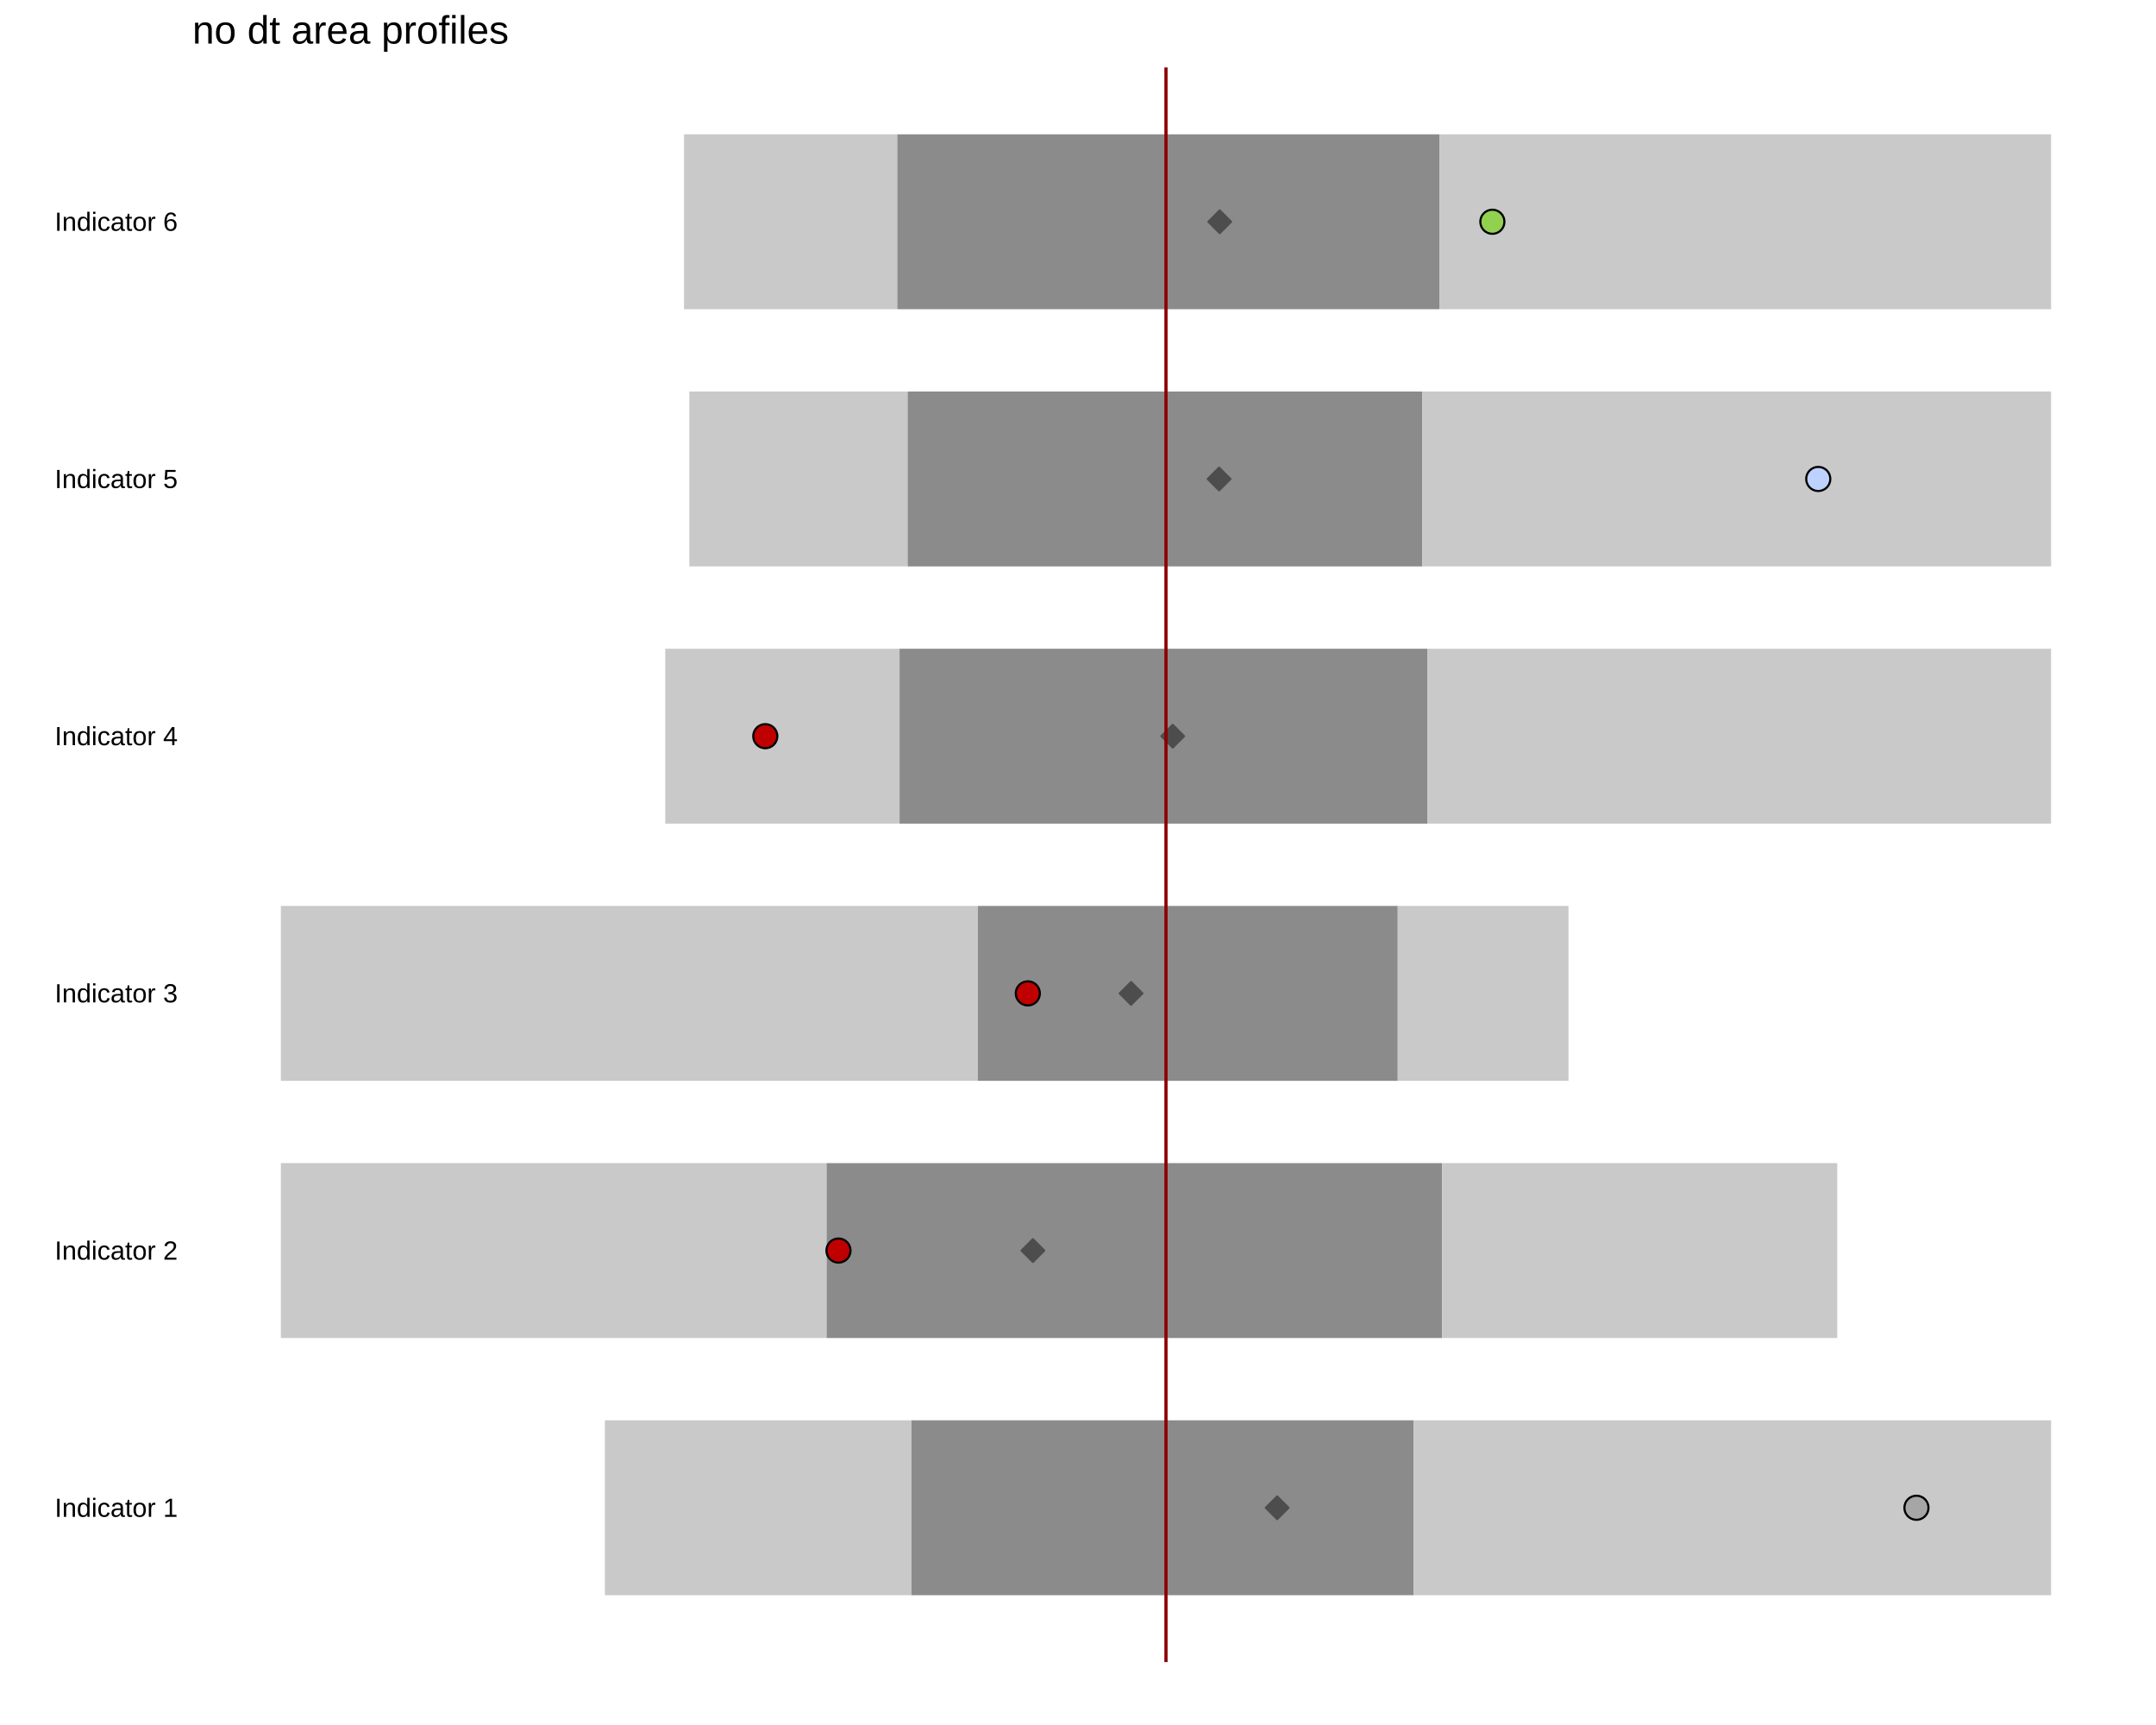
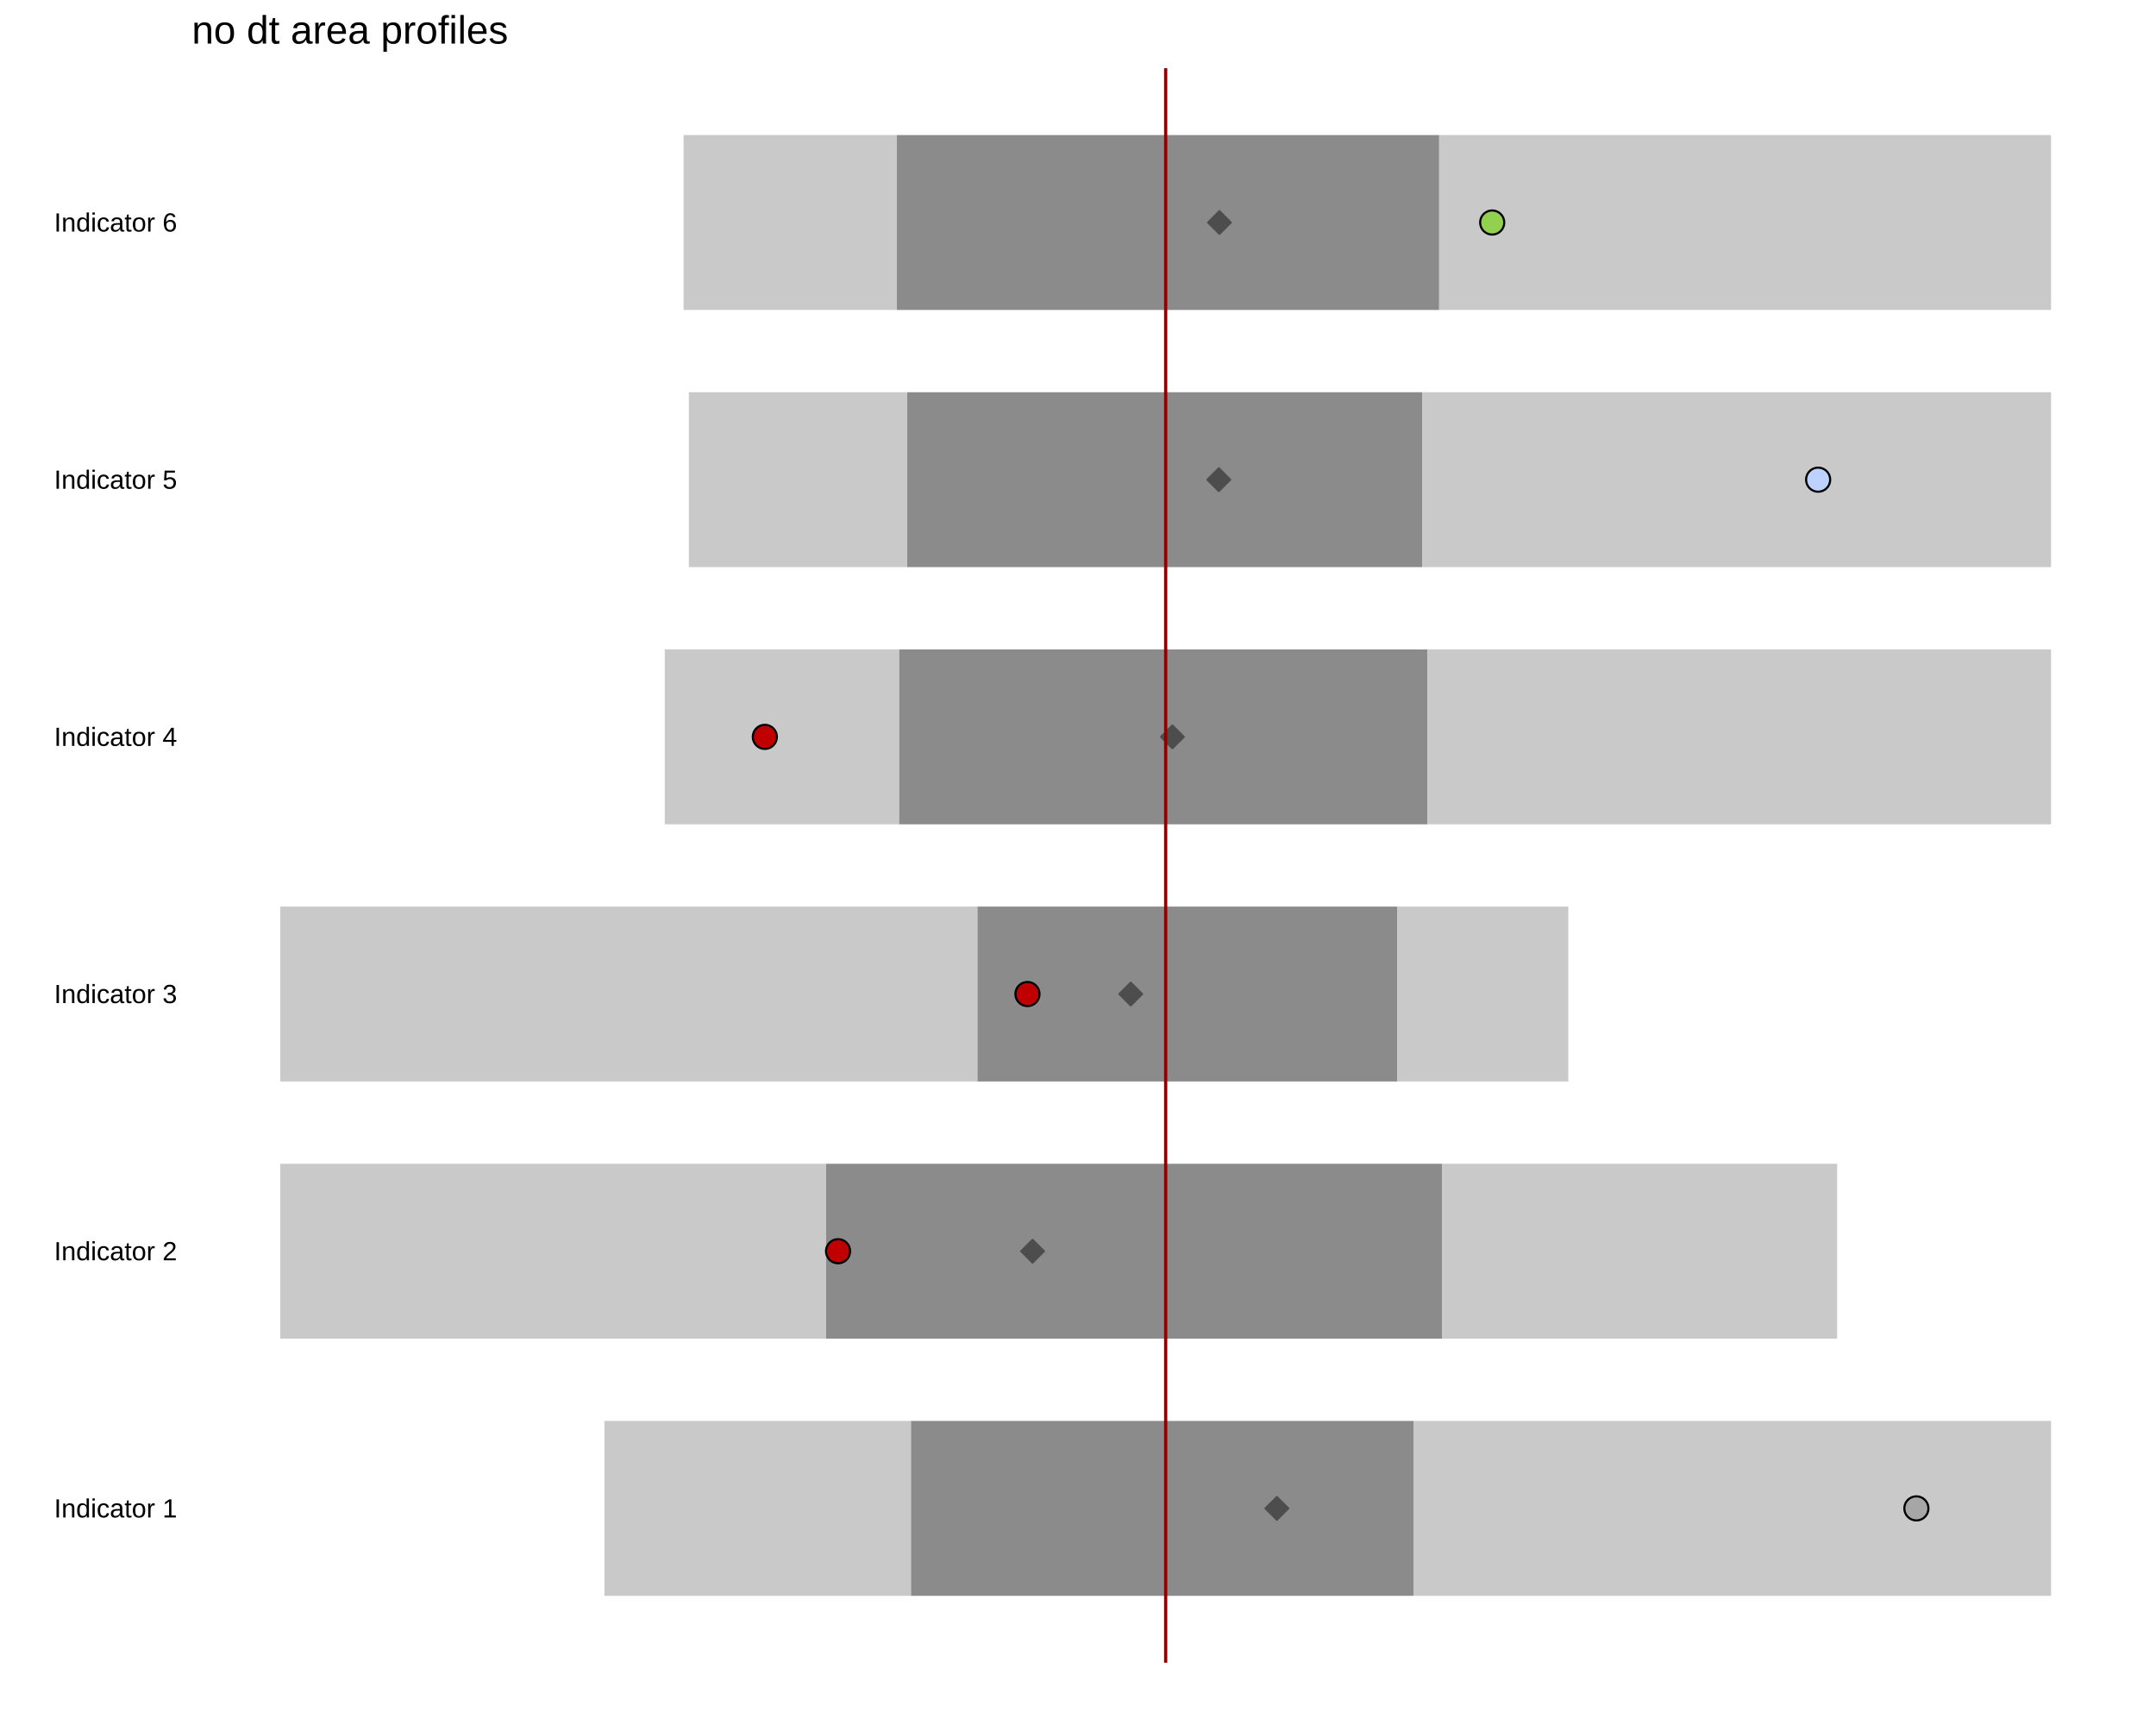
<svg xmlns="http://www.w3.org/2000/svg" viewBox="0 0 720.00 576.00">
  <defs>
    <style type="text/css">
    line, polyline, polygon, path, rect, circle {
      fill: none;
      stroke: #000000;
      stroke-linecap: round;
      stroke-linejoin: round;
      stroke-miterlimit: 10.00;
    }
  </style>
  </defs>
  <rect width="100%" height="100%" style="stroke: none; fill: #FFFFFF;" />
  <defs>
-     <clipPath id="cpNjQuMjR8NzE0LjUyfDU1NC45OXwyMi41Mg==">
-       <rect x="64.24" y="22.52" width="650.28" height="532.47" />
+     <clipPath id="cpNjQuMDR8NzE0LjUyfDU1NS4yMHwyMi43Nw==">
+       <rect x="64.04" y="22.77" width="650.48" height="532.43" />
    </clipPath>
  </defs>
-   <rect x="93.80" y="474.26" width="108.20" height="58.40" style="stroke-width: 1.07; stroke: none; stroke-linecap: butt; fill: #FFFFFF;" clip-path="url(#cpNjQuMjR8NzE0LjUyfDU1NC45OXwyMi41Mg==)" />
-   <rect x="202.00" y="474.26" width="102.36" height="58.40" style="stroke-width: 1.07; stroke: none; stroke-linecap: butt; fill: #C9C9C9;" clip-path="url(#cpNjQuMjR8NzE0LjUyfDU1NC45OXwyMi41Mg==)" />
-   <rect x="304.36" y="474.26" width="167.75" height="58.40" style="stroke-width: 1.07; stroke: none; stroke-linecap: butt; fill: #8B8B8B;" clip-path="url(#cpNjQuMjR8NzE0LjUyfDU1NC45OXwyMi41Mg==)" />
-   <rect x="472.11" y="474.26" width="212.85" height="58.40" style="stroke-width: 1.07; stroke: none; stroke-linecap: butt; fill: #C9C9C9;" clip-path="url(#cpNjQuMjR8NzE0LjUyfDU1NC45OXwyMi41Mg==)" />
-   <rect x="93.80" y="388.38" width="0.00" height="58.40" style="stroke-width: 1.07; stroke: none; stroke-linecap: butt; fill: #FFFFFF;" clip-path="url(#cpNjQuMjR8NzE0LjUyfDU1NC45OXwyMi41Mg==)" />
-   <rect x="93.80" y="388.38" width="182.24" height="58.40" style="stroke-width: 1.07; stroke: none; stroke-linecap: butt; fill: #C9C9C9;" clip-path="url(#cpNjQuMjR8NzE0LjUyfDU1NC45OXwyMi41Mg==)" />
-   <rect x="276.04" y="388.38" width="205.58" height="58.40" style="stroke-width: 1.07; stroke: none; stroke-linecap: butt; fill: #8B8B8B;" clip-path="url(#cpNjQuMjR8NzE0LjUyfDU1NC45OXwyMi41Mg==)" />
-   <rect x="481.62" y="388.38" width="131.93" height="58.40" style="stroke-width: 1.07; stroke: none; stroke-linecap: butt; fill: #C9C9C9;" clip-path="url(#cpNjQuMjR8NzE0LjUyfDU1NC45OXwyMi41Mg==)" />
-   <rect x="93.80" y="302.50" width="0.00" height="58.40" style="stroke-width: 1.07; stroke: none; stroke-linecap: butt; fill: #FFFFFF;" clip-path="url(#cpNjQuMjR8NzE0LjUyfDU1NC45OXwyMi41Mg==)" />
-   <rect x="93.80" y="302.50" width="232.75" height="58.40" style="stroke-width: 1.07; stroke: none; stroke-linecap: butt; fill: #C9C9C9;" clip-path="url(#cpNjQuMjR8NzE0LjUyfDU1NC45OXwyMi41Mg==)" />
-   <rect x="326.55" y="302.50" width="140.23" height="58.40" style="stroke-width: 1.07; stroke: none; stroke-linecap: butt; fill: #8B8B8B;" clip-path="url(#cpNjQuMjR8NzE0LjUyfDU1NC45OXwyMi41Mg==)" />
-   <rect x="466.78" y="302.50" width="57.02" height="58.40" style="stroke-width: 1.07; stroke: none; stroke-linecap: butt; fill: #C9C9C9;" clip-path="url(#cpNjQuMjR8NzE0LjUyfDU1NC45OXwyMi41Mg==)" />
-   <rect x="93.80" y="216.62" width="128.35" height="58.40" style="stroke-width: 1.07; stroke: none; stroke-linecap: butt; fill: #FFFFFF;" clip-path="url(#cpNjQuMjR8NzE0LjUyfDU1NC45OXwyMi41Mg==)" />
-   <rect x="222.16" y="216.62" width="78.26" height="58.40" style="stroke-width: 1.07; stroke: none; stroke-linecap: butt; fill: #C9C9C9;" clip-path="url(#cpNjQuMjR8NzE0LjUyfDU1NC45OXwyMi41Mg==)" />
-   <rect x="300.41" y="216.62" width="176.34" height="58.40" style="stroke-width: 1.07; stroke: none; stroke-linecap: butt; fill: #8B8B8B;" clip-path="url(#cpNjQuMjR8NzE0LjUyfDU1NC45OXwyMi41Mg==)" />
-   <rect x="476.75" y="216.62" width="208.21" height="58.40" style="stroke-width: 1.07; stroke: none; stroke-linecap: butt; fill: #C9C9C9;" clip-path="url(#cpNjQuMjR8NzE0LjUyfDU1NC45OXwyMi41Mg==)" />
-   <rect x="93.80" y="130.73" width="136.40" height="58.40" style="stroke-width: 1.07; stroke: none; stroke-linecap: butt; fill: #FFFFFF;" clip-path="url(#cpNjQuMjR8NzE0LjUyfDU1NC45OXwyMi41Mg==)" />
-   <rect x="230.20" y="130.73" width="72.91" height="58.40" style="stroke-width: 1.07; stroke: none; stroke-linecap: butt; fill: #C9C9C9;" clip-path="url(#cpNjQuMjR8NzE0LjUyfDU1NC45OXwyMi41Mg==)" />
-   <rect x="303.11" y="130.73" width="171.88" height="58.40" style="stroke-width: 1.07; stroke: none; stroke-linecap: butt; fill: #8B8B8B;" clip-path="url(#cpNjQuMjR8NzE0LjUyfDU1NC45OXwyMi41Mg==)" />
-   <rect x="474.99" y="130.73" width="209.97" height="58.40" style="stroke-width: 1.07; stroke: none; stroke-linecap: butt; fill: #C9C9C9;" clip-path="url(#cpNjQuMjR8NzE0LjUyfDU1NC45OXwyMi41Mg==)" />
-   <rect x="93.80" y="44.85" width="134.63" height="58.40" style="stroke-width: 1.07; stroke: none; stroke-linecap: butt; fill: #FFFFFF;" clip-path="url(#cpNjQuMjR8NzE0LjUyfDU1NC45OXwyMi41Mg==)" />
-   <rect x="228.43" y="44.85" width="71.22" height="58.40" style="stroke-width: 1.07; stroke: none; stroke-linecap: butt; fill: #C9C9C9;" clip-path="url(#cpNjQuMjR8NzE0LjUyfDU1NC45OXwyMi41Mg==)" />
-   <rect x="299.65" y="44.85" width="181.04" height="58.40" style="stroke-width: 1.07; stroke: none; stroke-linecap: butt; fill: #8B8B8B;" clip-path="url(#cpNjQuMjR8NzE0LjUyfDU1NC45OXwyMi41Mg==)" />
-   <rect x="480.69" y="44.85" width="204.27" height="58.40" style="stroke-width: 1.07; stroke: none; stroke-linecap: butt; fill: #C9C9C9;" clip-path="url(#cpNjQuMjR8NzE0LjUyfDU1NC45OXwyMi41Mg==)" />
-   <polygon points="426.51,507.25 430.30,503.46 426.51,499.68 422.72,503.46 " style="stroke-width: 0.71; stroke: #4D4D4D; fill: #4D4D4D;" clip-path="url(#cpNjQuMjR8NzE0LjUyfDU1NC45OXwyMi41Mg==)" />
-   <polygon points="344.94,421.37 348.73,417.58 344.94,413.79 341.16,417.58 " style="stroke-width: 0.71; stroke: #4D4D4D; fill: #4D4D4D;" clip-path="url(#cpNjQuMjR8NzE0LjUyfDU1NC45OXwyMi41Mg==)" />
-   <polygon points="377.72,335.49 381.51,331.70 377.72,327.91 373.93,331.70 " style="stroke-width: 0.71; stroke: #4D4D4D; fill: #4D4D4D;" clip-path="url(#cpNjQuMjR8NzE0LjUyfDU1NC45OXwyMi41Mg==)" />
-   <polygon points="391.63,249.60 395.41,245.82 391.63,242.03 387.84,245.82 " style="stroke-width: 0.71; stroke: #4D4D4D; fill: #4D4D4D;" clip-path="url(#cpNjQuMjR8NzE0LjUyfDU1NC45OXwyMi41Mg==)" />
-   <polygon points="407.12,163.72 410.91,159.93 407.12,156.15 403.33,159.93 " style="stroke-width: 0.71; stroke: #4D4D4D; fill: #4D4D4D;" clip-path="url(#cpNjQuMjR8NzE0LjUyfDU1NC45OXwyMi41Mg==)" />
-   <polygon points="407.33,77.84 411.12,74.05 407.33,70.26 403.54,74.05 " style="stroke-width: 0.71; stroke: #4D4D4D; fill: #4D4D4D;" clip-path="url(#cpNjQuMjR8NzE0LjUyfDU1NC45OXwyMi41Mg==)" />
-   <circle cx="640.00" cy="503.46" r="3.02pt" style="stroke-width: 0.71; fill: #A6A6A6;" clip-path="url(#cpNjQuMjR8NzE0LjUyfDU1NC45OXwyMi41Mg==)" />
-   <circle cx="280.01" cy="417.58" r="3.02pt" style="stroke-width: 0.71; fill: #C00000;" clip-path="url(#cpNjQuMjR8NzE0LjUyfDU1NC45OXwyMi41Mg==)" />
-   <circle cx="343.24" cy="331.70" r="3.02pt" style="stroke-width: 0.71; fill: #C00000;" clip-path="url(#cpNjQuMjR8NzE0LjUyfDU1NC45OXwyMi41Mg==)" />
-   <circle cx="255.57" cy="245.82" r="3.02pt" style="stroke-width: 0.71; fill: #C00000;" clip-path="url(#cpNjQuMjR8NzE0LjUyfDU1NC45OXwyMi41Mg==)" />
-   <circle cx="607.21" cy="159.93" r="3.02pt" style="stroke-width: 0.71; fill: #BED2FF;" clip-path="url(#cpNjQuMjR8NzE0LjUyfDU1NC45OXwyMi41Mg==)" />
-   <circle cx="498.38" cy="74.05" r="3.02pt" style="stroke-width: 0.71; fill: #92D050;" clip-path="url(#cpNjQuMjR8NzE0LjUyfDU1NC45OXwyMi41Mg==)" />
-   <line x1="389.38" y1="554.99" x2="389.38" y2="22.52" style="stroke-width: 1.07; stroke: #8B0000; stroke-linecap: butt;" clip-path="url(#cpNjQuMjR8NzE0LjUyfDU1NC45OXwyMi41Mg==)" />
+   <rect x="93.61" y="474.47" width="108.23" height="58.40" style="stroke-width: 1.07; stroke: none; stroke-linecap: square; stroke-linejoin: miter; fill: #FFFFFF;" clip-path="url(#cpNjQuMDR8NzE0LjUyfDU1NS4yMHwyMi43Nw==)" />
+   <rect x="201.84" y="474.47" width="102.39" height="58.40" style="stroke-width: 1.07; stroke: none; stroke-linecap: square; stroke-linejoin: miter; fill: #C9C9C9;" clip-path="url(#cpNjQuMDR8NzE0LjUyfDU1NS4yMHwyMi43Nw==)" />
+   <rect x="304.23" y="474.47" width="167.80" height="58.40" style="stroke-width: 1.07; stroke: none; stroke-linecap: square; stroke-linejoin: miter; fill: #8B8B8B;" clip-path="url(#cpNjQuMDR8NzE0LjUyfDU1NS4yMHwyMi43Nw==)" />
+   <rect x="472.03" y="474.47" width="212.92" height="58.40" style="stroke-width: 1.07; stroke: none; stroke-linecap: square; stroke-linejoin: miter; fill: #C9C9C9;" clip-path="url(#cpNjQuMDR8NzE0LjUyfDU1NS4yMHwyMi43Nw==)" />
+   <rect x="93.61" y="388.60" width="0.00" height="58.40" style="stroke-width: 1.07; stroke: none; stroke-linecap: square; stroke-linejoin: miter; fill: #FFFFFF;" clip-path="url(#cpNjQuMDR8NzE0LjUyfDU1NS4yMHwyMi43Nw==)" />
+   <rect x="93.61" y="388.60" width="182.30" height="58.40" style="stroke-width: 1.07; stroke: none; stroke-linecap: square; stroke-linejoin: miter; fill: #C9C9C9;" clip-path="url(#cpNjQuMDR8NzE0LjUyfDU1NS4yMHwyMi43Nw==)" />
+   <rect x="275.90" y="388.60" width="205.64" height="58.40" style="stroke-width: 1.07; stroke: none; stroke-linecap: square; stroke-linejoin: miter; fill: #8B8B8B;" clip-path="url(#cpNjQuMDR8NzE0LjUyfDU1NS4yMHwyMi43Nw==)" />
+   <rect x="481.55" y="388.60" width="131.97" height="58.40" style="stroke-width: 1.07; stroke: none; stroke-linecap: square; stroke-linejoin: miter; fill: #C9C9C9;" clip-path="url(#cpNjQuMDR8NzE0LjUyfDU1NS4yMHwyMi43Nw==)" />
+   <rect x="93.61" y="302.72" width="0.00" height="58.40" style="stroke-width: 1.07; stroke: none; stroke-linecap: square; stroke-linejoin: miter; fill: #FFFFFF;" clip-path="url(#cpNjQuMDR8NzE0LjUyfDU1NS4yMHwyMi43Nw==)" />
+   <rect x="93.61" y="302.72" width="232.82" height="58.40" style="stroke-width: 1.07; stroke: none; stroke-linecap: square; stroke-linejoin: miter; fill: #C9C9C9;" clip-path="url(#cpNjQuMDR8NzE0LjUyfDU1NS4yMHwyMi43Nw==)" />
+   <rect x="326.43" y="302.72" width="140.27" height="58.40" style="stroke-width: 1.07; stroke: none; stroke-linecap: square; stroke-linejoin: miter; fill: #8B8B8B;" clip-path="url(#cpNjQuMDR8NzE0LjUyfDU1NS4yMHwyMi43Nw==)" />
+   <rect x="466.70" y="302.72" width="57.04" height="58.40" style="stroke-width: 1.07; stroke: none; stroke-linecap: square; stroke-linejoin: miter; fill: #C9C9C9;" clip-path="url(#cpNjQuMDR8NzE0LjUyfDU1NS4yMHwyMi43Nw==)" />
+   <rect x="93.61" y="216.85" width="128.39" height="58.40" style="stroke-width: 1.07; stroke: none; stroke-linecap: square; stroke-linejoin: miter; fill: #FFFFFF;" clip-path="url(#cpNjQuMDR8NzE0LjUyfDU1NS4yMHwyMi43Nw==)" />
+   <rect x="222.00" y="216.85" width="78.28" height="58.40" style="stroke-width: 1.07; stroke: none; stroke-linecap: square; stroke-linejoin: miter; fill: #C9C9C9;" clip-path="url(#cpNjQuMDR8NzE0LjUyfDU1NS4yMHwyMi43Nw==)" />
+   <rect x="300.28" y="216.85" width="176.40" height="58.40" style="stroke-width: 1.07; stroke: none; stroke-linecap: square; stroke-linejoin: miter; fill: #8B8B8B;" clip-path="url(#cpNjQuMDR8NzE0LjUyfDU1NS4yMHwyMi43Nw==)" />
+   <rect x="476.68" y="216.85" width="208.27" height="58.40" style="stroke-width: 1.07; stroke: none; stroke-linecap: square; stroke-linejoin: miter; fill: #C9C9C9;" clip-path="url(#cpNjQuMDR8NzE0LjUyfDU1NS4yMHwyMi43Nw==)" />
+   <rect x="93.61" y="130.97" width="136.44" height="58.40" style="stroke-width: 1.07; stroke: none; stroke-linecap: square; stroke-linejoin: miter; fill: #FFFFFF;" clip-path="url(#cpNjQuMDR8NzE0LjUyfDU1NS4yMHwyMi43Nw==)" />
+   <rect x="230.05" y="130.97" width="72.93" height="58.40" style="stroke-width: 1.07; stroke: none; stroke-linecap: square; stroke-linejoin: miter; fill: #C9C9C9;" clip-path="url(#cpNjQuMDR8NzE0LjUyfDU1NS4yMHwyMi43Nw==)" />
+   <rect x="302.98" y="130.97" width="171.94" height="58.40" style="stroke-width: 1.07; stroke: none; stroke-linecap: square; stroke-linejoin: miter; fill: #8B8B8B;" clip-path="url(#cpNjQuMDR8NzE0LjUyfDU1NS4yMHwyMi43Nw==)" />
+   <rect x="474.92" y="130.97" width="210.03" height="58.40" style="stroke-width: 1.07; stroke: none; stroke-linecap: square; stroke-linejoin: miter; fill: #C9C9C9;" clip-path="url(#cpNjQuMDR8NzE0LjUyfDU1NS4yMHwyMi43Nw==)" />
+   <rect x="93.61" y="45.10" width="134.67" height="58.40" style="stroke-width: 1.07; stroke: none; stroke-linecap: square; stroke-linejoin: miter; fill: #FFFFFF;" clip-path="url(#cpNjQuMDR8NzE0LjUyfDU1NS4yMHwyMi43Nw==)" />
+   <rect x="228.28" y="45.10" width="71.24" height="58.40" style="stroke-width: 1.07; stroke: none; stroke-linecap: square; stroke-linejoin: miter; fill: #C9C9C9;" clip-path="url(#cpNjQuMDR8NzE0LjUyfDU1NS4yMHwyMi43Nw==)" />
+   <rect x="299.52" y="45.10" width="181.10" height="58.40" style="stroke-width: 1.07; stroke: none; stroke-linecap: square; stroke-linejoin: miter; fill: #8B8B8B;" clip-path="url(#cpNjQuMDR8NzE0LjUyfDU1NS4yMHwyMi43Nw==)" />
+   <rect x="480.62" y="45.10" width="204.33" height="58.40" style="stroke-width: 1.07; stroke: none; stroke-linecap: square; stroke-linejoin: miter; fill: #C9C9C9;" clip-path="url(#cpNjQuMDR8NzE0LjUyfDU1NS4yMHwyMi43Nw==)" />
+   <polygon points="426.42,507.46 430.21,503.67 426.42,499.89 422.63,503.67 " style="stroke-width: 0.71; stroke: #4D4D4D; fill: #4D4D4D;" clip-path="url(#cpNjQuMDR8NzE0LjUyfDU1NS4yMHwyMi43Nw==)" />
+   <polygon points="344.83,421.58 348.61,417.80 344.83,414.01 341.04,417.80 " style="stroke-width: 0.71; stroke: #4D4D4D; fill: #4D4D4D;" clip-path="url(#cpNjQuMDR8NzE0LjUyfDU1NS4yMHwyMi43Nw==)" />
+   <polygon points="377.61,335.71 381.40,331.92 377.61,328.13 373.83,331.92 " style="stroke-width: 0.71; stroke: #4D4D4D; fill: #4D4D4D;" clip-path="url(#cpNjQuMDR8NzE0LjUyfDU1NS4yMHwyMi43Nw==)" />
+   <polygon points="391.52,249.83 395.31,246.05 391.52,242.26 387.74,246.05 " style="stroke-width: 0.71; stroke: #4D4D4D; fill: #4D4D4D;" clip-path="url(#cpNjQuMDR8NzE0LjUyfDU1NS4yMHwyMi43Nw==)" />
+   <polygon points="407.02,163.96 410.81,160.17 407.02,156.38 403.23,160.17 " style="stroke-width: 0.71; stroke: #4D4D4D; fill: #4D4D4D;" clip-path="url(#cpNjQuMDR8NzE0LjUyfDU1NS4yMHwyMi43Nw==)" />
+   <polygon points="407.24,78.08 411.02,74.30 407.24,70.51 403.45,74.30 " style="stroke-width: 0.71; stroke: #4D4D4D; fill: #4D4D4D;" clip-path="url(#cpNjQuMDR8NzE0LjUyfDU1NS4yMHwyMi43Nw==)" />
+   <circle cx="639.98" cy="503.67" r="3.02pt" style="stroke-width: 0.71; fill: #A6A6A6;" clip-path="url(#cpNjQuMDR8NzE0LjUyfDU1NS4yMHwyMi43Nw==)" />
+   <circle cx="279.87" cy="417.80" r="3.02pt" style="stroke-width: 0.71; fill: #C00000;" clip-path="url(#cpNjQuMDR8NzE0LjUyfDU1NS4yMHwyMi43Nw==)" />
+   <circle cx="343.12" cy="331.92" r="3.02pt" style="stroke-width: 0.71; fill: #C00000;" clip-path="url(#cpNjQuMDR8NzE0LjUyfDU1NS4yMHwyMi43Nw==)" />
+   <circle cx="255.42" cy="246.05" r="3.02pt" style="stroke-width: 0.71; fill: #C00000;" clip-path="url(#cpNjQuMDR8NzE0LjUyfDU1NS4yMHwyMi43Nw==)" />
+   <circle cx="607.17" cy="160.17" r="3.02pt" style="stroke-width: 0.71; fill: #BED2FF;" clip-path="url(#cpNjQuMDR8NzE0LjUyfDU1NS4yMHwyMi43Nw==)" />
+   <circle cx="498.32" cy="74.30" r="3.02pt" style="stroke-width: 0.71; fill: #92D050;" clip-path="url(#cpNjQuMDR8NzE0LjUyfDU1NS4yMHwyMi43Nw==)" />
+   <line x1="389.28" y1="555.20" x2="389.28" y2="22.77" style="stroke-width: 1.07; stroke: #8B0000; stroke-linecap: butt;" clip-path="url(#cpNjQuMDR8NzE0LjUyfDU1NS4yMHwyMi43Nw==)" />
  <defs>
    <clipPath id="cpMC4wMHw3MjAuMDB8NTc2LjAwfDAuMDA=">
      <rect x="0.00" y="0.00" width="720.00" height="576.00" />
    </clipPath>
  </defs>
  <g clip-path="url(#cpMC4wMHw3MjAuMDB8NTc2LjAwfDAuMDA=)">
-     <text x="18.27" y="506.49" style="font-size: 8.80px; font-family: Liberation Sans;" textLength="41.05px" lengthAdjust="spacingAndGlyphs">Indicator 1</text>
+     <text x="18.06" y="506.70" style="font-size: 8.80px; font-family: Liberation Sans;" textLength="41.05px" lengthAdjust="spacingAndGlyphs">Indicator 1</text>
  </g>
  <g clip-path="url(#cpMC4wMHw3MjAuMDB8NTc2LjAwfDAuMDA=)">
-     <text x="18.27" y="420.61" style="font-size: 8.80px; font-family: Liberation Sans;" textLength="41.05px" lengthAdjust="spacingAndGlyphs">Indicator 2</text>
+     <text x="18.06" y="420.82" style="font-size: 8.80px; font-family: Liberation Sans;" textLength="41.05px" lengthAdjust="spacingAndGlyphs">Indicator 2</text>
  </g>
  <g clip-path="url(#cpMC4wMHw3MjAuMDB8NTc2LjAwfDAuMDA=)">
-     <text x="18.27" y="334.72" style="font-size: 8.80px; font-family: Liberation Sans;" textLength="41.05px" lengthAdjust="spacingAndGlyphs">Indicator 3</text>
+     <text x="18.06" y="334.95" style="font-size: 8.80px; font-family: Liberation Sans;" textLength="41.05px" lengthAdjust="spacingAndGlyphs">Indicator 3</text>
  </g>
  <g clip-path="url(#cpMC4wMHw3MjAuMDB8NTc2LjAwfDAuMDA=)">
-     <text x="18.27" y="248.84" style="font-size: 8.80px; font-family: Liberation Sans;" textLength="41.05px" lengthAdjust="spacingAndGlyphs">Indicator 4</text>
+     <text x="18.06" y="249.07" style="font-size: 8.80px; font-family: Liberation Sans;" textLength="41.05px" lengthAdjust="spacingAndGlyphs">Indicator 4</text>
  </g>
  <g clip-path="url(#cpMC4wMHw3MjAuMDB8NTc2LjAwfDAuMDA=)">
-     <text x="18.27" y="162.96" style="font-size: 8.80px; font-family: Liberation Sans;" textLength="41.05px" lengthAdjust="spacingAndGlyphs">Indicator 5</text>
+     <text x="18.06" y="163.20" style="font-size: 8.80px; font-family: Liberation Sans;" textLength="41.05px" lengthAdjust="spacingAndGlyphs">Indicator 5</text>
  </g>
  <g clip-path="url(#cpMC4wMHw3MjAuMDB8NTc2LjAwfDAuMDA=)">
-     <text x="18.27" y="77.07" style="font-size: 8.80px; font-family: Liberation Sans;" textLength="41.05px" lengthAdjust="spacingAndGlyphs">Indicator 6</text>
+     <text x="18.06" y="77.32" style="font-size: 8.80px; font-family: Liberation Sans;" textLength="41.05px" lengthAdjust="spacingAndGlyphs">Indicator 6</text>
  </g>
  <g clip-path="url(#cpMC4wMHw3MjAuMDB8NTc2LjAwfDAuMDA=)">
-     <text x="64.24" y="14.56" style="font-size: 13.20px; font-family: Liberation Sans;" textLength="105.48px" lengthAdjust="spacingAndGlyphs">no dt area profiles</text>
+     <text x="64.04" y="14.56" style="font-size: 13.20px; font-family: Liberation Sans;" textLength="105.48px" lengthAdjust="spacingAndGlyphs">no dt area profiles</text>
  </g>
</svg>
